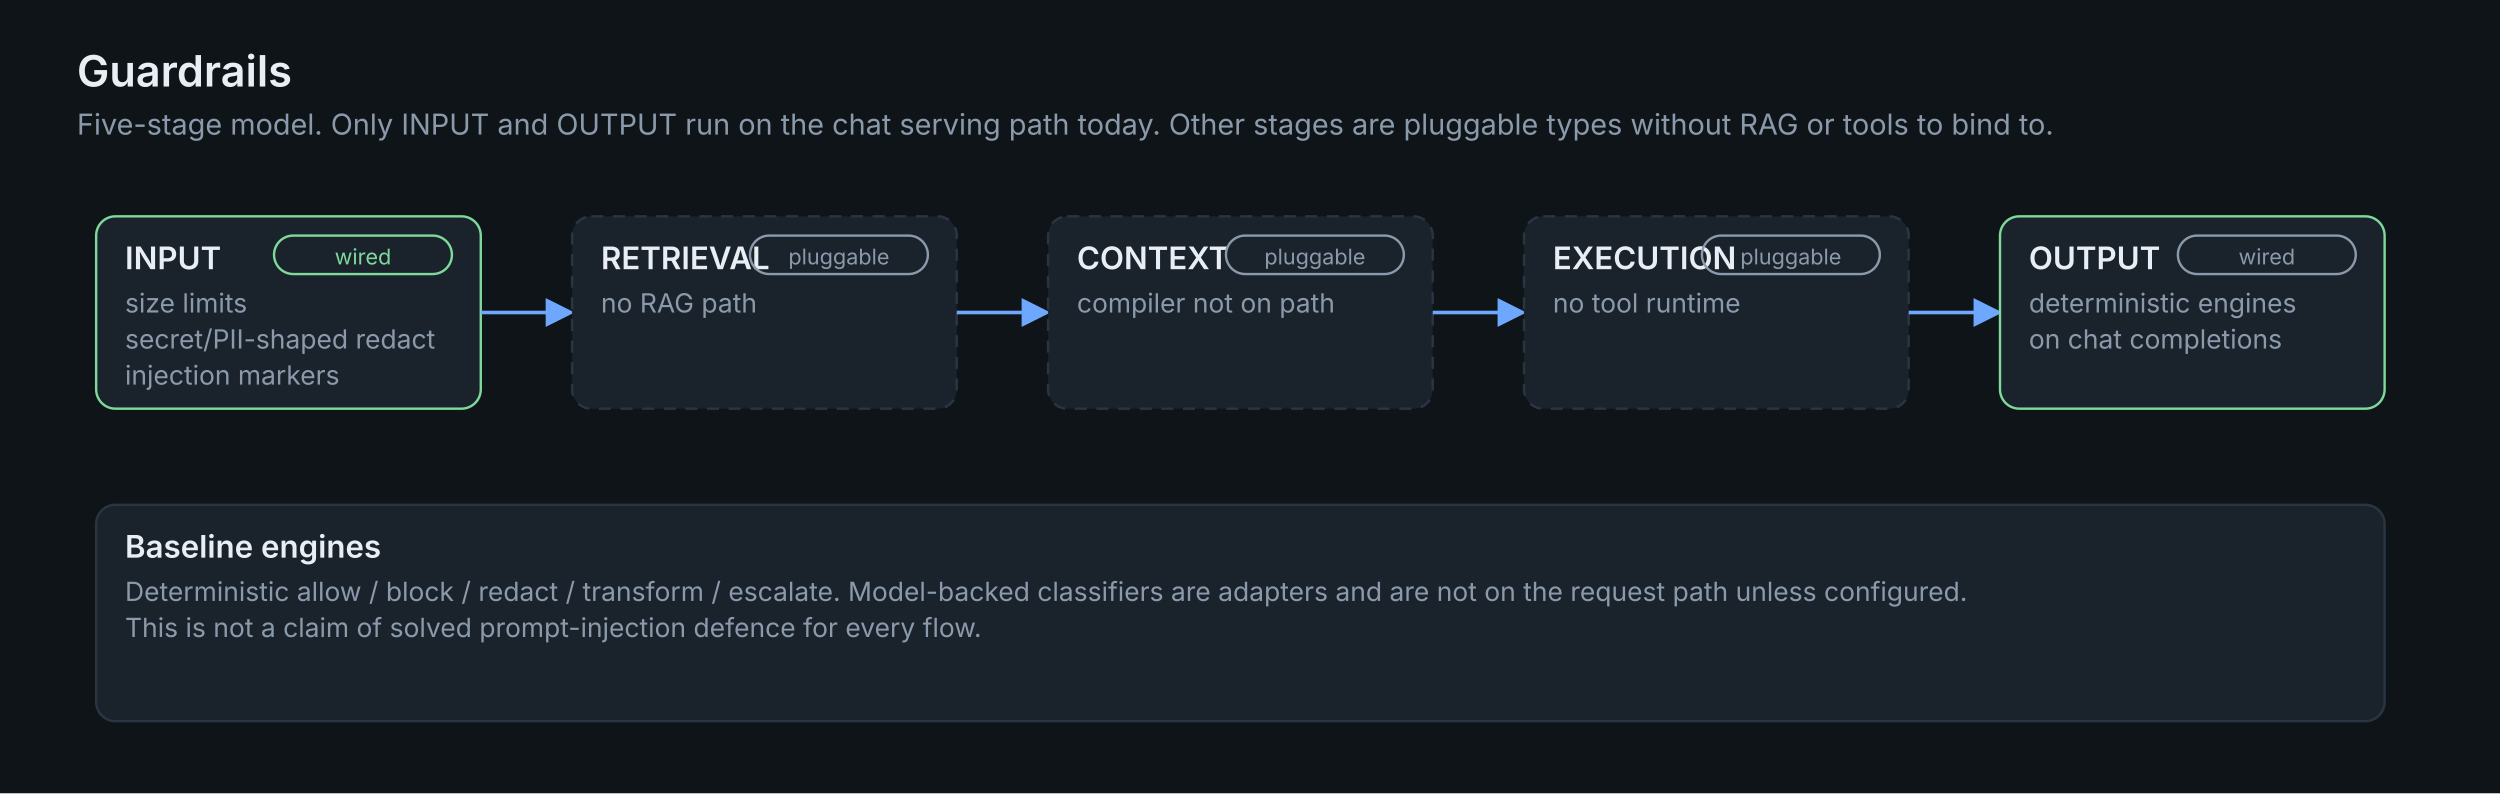
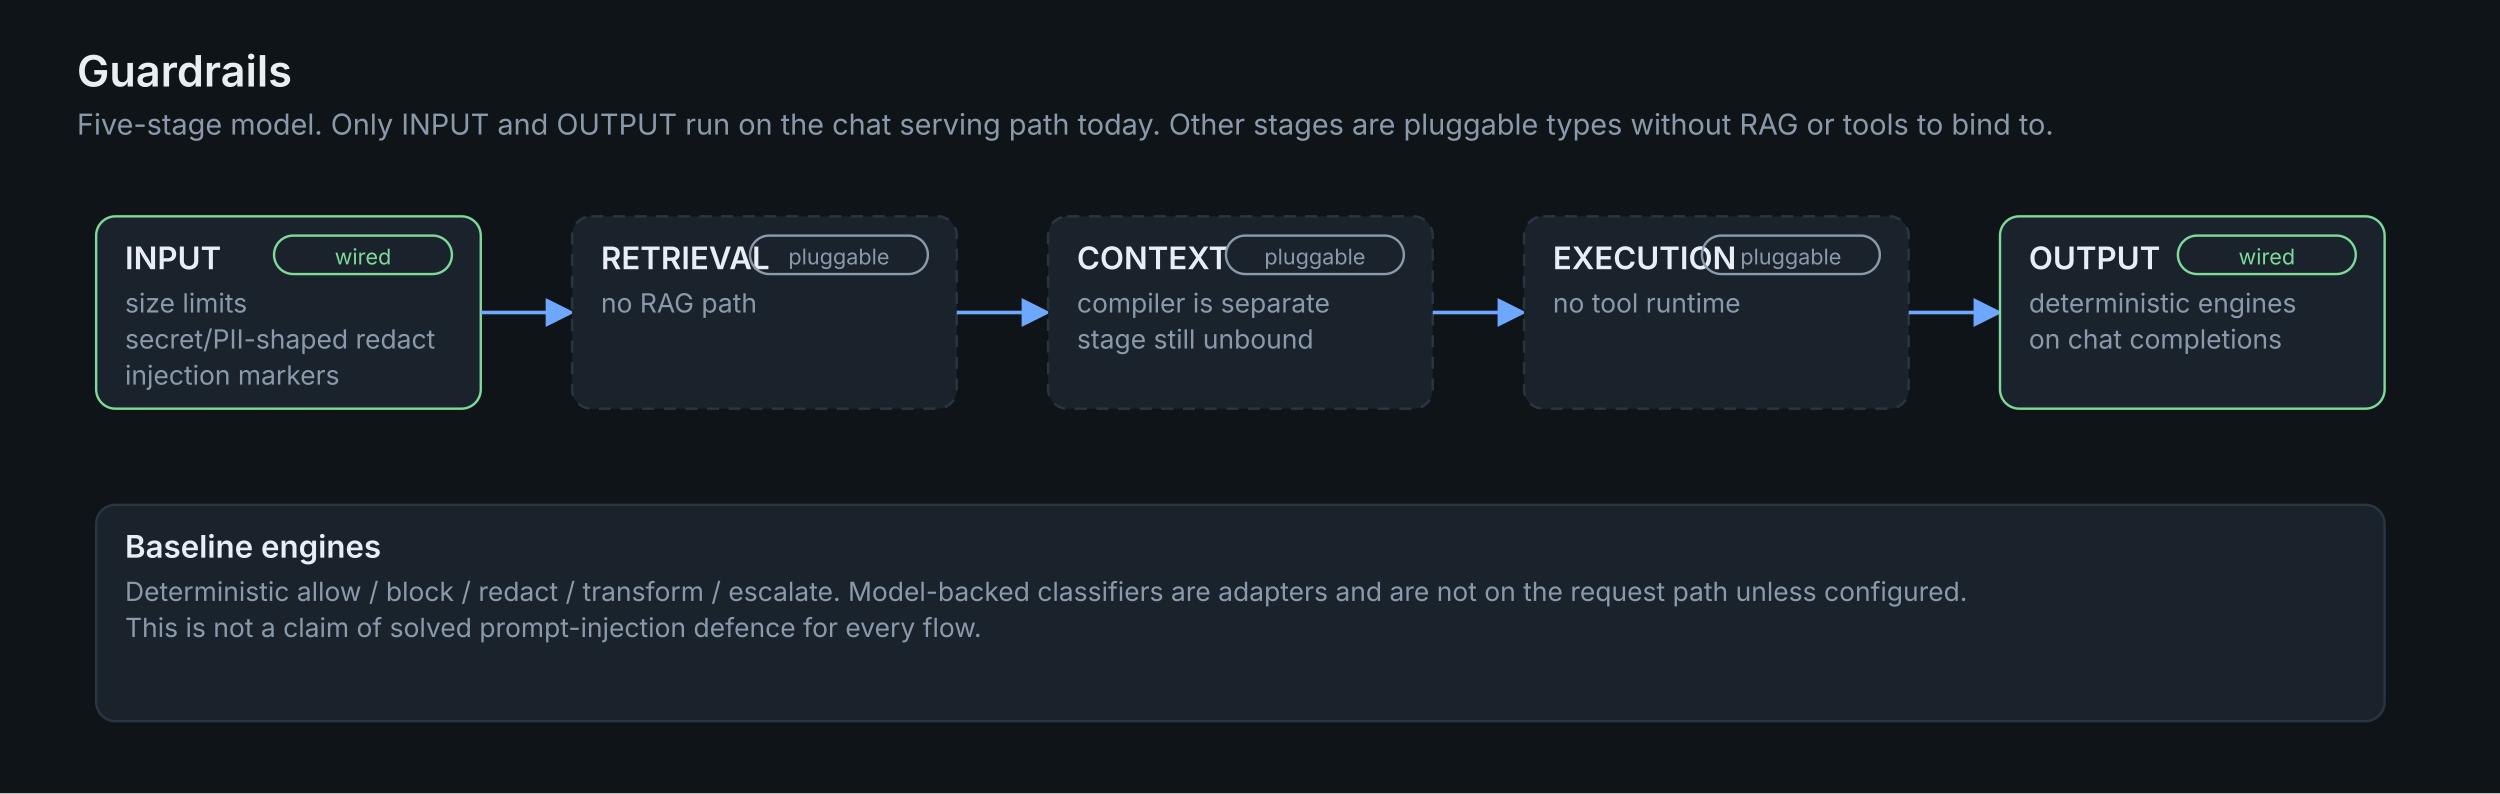
<svg xmlns="http://www.w3.org/2000/svg" width="1040" height="330" viewBox="0 0 1040 330" role="img" aria-labelledby="title desc">
  <rect width="1040" height="330" fill="#0f1419" />
  <defs>
    <marker id="arrow" markerWidth="8" markerHeight="8" refX="6" refY="4" orient="auto">
      <path d="M0,0 L8,4 L0,8 z" fill="#6ea8fe" />
    </marker>
  </defs>
  <text x="32" y="36" fill="#e8eef4" font-family="ui-sans-serif, system-ui, -apple-system, 'Segoe UI', sans-serif" font-size="18" font-weight="600">Guardrails</text>
  <text x="32" y="56" fill="#8b9aab" font-family="ui-sans-serif, system-ui, -apple-system, 'Segoe UI', sans-serif" font-size="12">Five-stage model. Only INPUT and OUTPUT run on the chat serving path today. Other stages are pluggable types without RAG or tools to bind to.</text>
  <rect x="40" y="90" width="160" height="80" rx="8" fill="#1a222c" stroke="#7fd99a" />
  <text x="52" y="112" fill="#e8eef4" font-family="ui-sans-serif, system-ui, -apple-system, 'Segoe UI', sans-serif" font-size="13" font-weight="600">INPUT</text>
  <text x="52" y="130" fill="#8b9aab" font-family="ui-sans-serif, system-ui, -apple-system, 'Segoe UI', sans-serif" font-size="11">size limits</text>
  <text x="52" y="145" fill="#8b9aab" font-family="ui-sans-serif, system-ui, -apple-system, 'Segoe UI', sans-serif" font-size="11">secret/PII-shaped redact</text>
  <text x="52" y="160" fill="#8b9aab" font-family="ui-sans-serif, system-ui, -apple-system, 'Segoe UI', sans-serif" font-size="11">injection markers</text>
  <rect x="114" y="98" width="74" height="16" rx="8" fill="none" stroke="#7fd99a" />
  <text x="151" y="110" text-anchor="middle" fill="#7fd99a" font-family="ui-sans-serif, system-ui, -apple-system, 'Segoe UI', sans-serif" font-size="9">wired</text>
  <line x1="200" y1="130" x2="236" y2="130" stroke="#6ea8fe" stroke-width="1.5" marker-end="url(#arrow)" />
  <rect x="238" y="90" width="160" height="80" rx="8" fill="#1a222c" stroke="#2a3542" stroke-dasharray="5 4" />
  <text x="250" y="112" fill="#e8eef4" font-family="ui-sans-serif, system-ui, -apple-system, 'Segoe UI', sans-serif" font-size="13" font-weight="600">RETRIEVAL</text>
  <text x="250" y="130" fill="#8b9aab" font-family="ui-sans-serif, system-ui, -apple-system, 'Segoe UI', sans-serif" font-size="11">no RAG path</text>
  <rect x="312" y="98" width="74" height="16" rx="8" fill="none" stroke="#8b9aab" />
  <text x="349" y="110" text-anchor="middle" fill="#8b9aab" font-family="ui-sans-serif, system-ui, -apple-system, 'Segoe UI', sans-serif" font-size="9">pluggable</text>
  <line x1="398" y1="130" x2="434" y2="130" stroke="#6ea8fe" stroke-width="1.5" marker-end="url(#arrow)" />
  <rect x="436" y="90" width="160" height="80" rx="8" fill="#1a222c" stroke="#2a3542" stroke-dasharray="5 4" />
  <text x="448" y="112" fill="#e8eef4" font-family="ui-sans-serif, system-ui, -apple-system, 'Segoe UI', sans-serif" font-size="13" font-weight="600">CONTEXT</text>
-   <text x="448" y="130" fill="#8b9aab" font-family="ui-sans-serif, system-ui, -apple-system, 'Segoe UI', sans-serif" font-size="11">compiler not on path</text>
+   <text x="448" y="130" fill="#8b9aab" font-family="ui-sans-serif, system-ui, -apple-system, 'Segoe UI', sans-serif" font-size="11">compiler is separate</text>
+   <text x="448" y="145" fill="#8b9aab" font-family="ui-sans-serif, system-ui, -apple-system, 'Segoe UI', sans-serif" font-size="11">stage still unbound</text>
  <rect x="510" y="98" width="74" height="16" rx="8" fill="none" stroke="#8b9aab" />
  <text x="547" y="110" text-anchor="middle" fill="#8b9aab" font-family="ui-sans-serif, system-ui, -apple-system, 'Segoe UI', sans-serif" font-size="9">pluggable</text>
  <line x1="596" y1="130" x2="632" y2="130" stroke="#6ea8fe" stroke-width="1.5" marker-end="url(#arrow)" />
  <rect x="634" y="90" width="160" height="80" rx="8" fill="#1a222c" stroke="#2a3542" stroke-dasharray="5 4" />
  <text x="646" y="112" fill="#e8eef4" font-family="ui-sans-serif, system-ui, -apple-system, 'Segoe UI', sans-serif" font-size="13" font-weight="600">EXECUTION</text>
  <text x="646" y="130" fill="#8b9aab" font-family="ui-sans-serif, system-ui, -apple-system, 'Segoe UI', sans-serif" font-size="11">no tool runtime</text>
  <rect x="708" y="98" width="74" height="16" rx="8" fill="none" stroke="#8b9aab" />
  <text x="745" y="110" text-anchor="middle" fill="#8b9aab" font-family="ui-sans-serif, system-ui, -apple-system, 'Segoe UI', sans-serif" font-size="9">pluggable</text>
  <line x1="794" y1="130" x2="830" y2="130" stroke="#6ea8fe" stroke-width="1.5" marker-end="url(#arrow)" />
  <rect x="832" y="90" width="160" height="80" rx="8" fill="#1a222c" stroke="#7fd99a" />
  <text x="844" y="112" fill="#e8eef4" font-family="ui-sans-serif, system-ui, -apple-system, 'Segoe UI', sans-serif" font-size="13" font-weight="600">OUTPUT</text>
  <text x="844" y="130" fill="#8b9aab" font-family="ui-sans-serif, system-ui, -apple-system, 'Segoe UI', sans-serif" font-size="11">deterministic engines</text>
  <text x="844" y="145" fill="#8b9aab" font-family="ui-sans-serif, system-ui, -apple-system, 'Segoe UI', sans-serif" font-size="11">on chat completions</text>
-   <rect x="906" y="98" width="74" height="16" rx="8" fill="none" stroke="#8b9aab" />
-   <text x="943" y="110" text-anchor="middle" fill="#8b9aab" font-family="ui-sans-serif, system-ui, -apple-system, 'Segoe UI', sans-serif" font-size="9">wired</text>
+   <rect x="906" y="98" width="74" height="16" rx="8" fill="none" stroke="#7fd99a" />
+   <text x="943" y="110" text-anchor="middle" fill="#7fd99a" font-family="ui-sans-serif, system-ui, -apple-system, 'Segoe UI', sans-serif" font-size="9">wired</text>
  <rect x="40" y="210" width="952" height="90" rx="8" fill="#1a222c" stroke="#2a3542" />
  <text x="52" y="232" fill="#e8eef4" font-family="ui-sans-serif, system-ui, -apple-system, 'Segoe UI', sans-serif" font-size="13" font-weight="600">Baseline engines</text>
  <text x="52" y="250" fill="#8b9aab" font-family="ui-sans-serif, system-ui, -apple-system, 'Segoe UI', sans-serif" font-size="11">Deterministic allow / block / redact / transform / escalate. Model-backed classifiers are adapters and are not on the request path unless configured.</text>
  <text x="52" y="265" fill="#8b9aab" font-family="ui-sans-serif, system-ui, -apple-system, 'Segoe UI', sans-serif" font-size="11">This is not a claim of solved prompt-injection defence for every flow.</text>
</svg>
